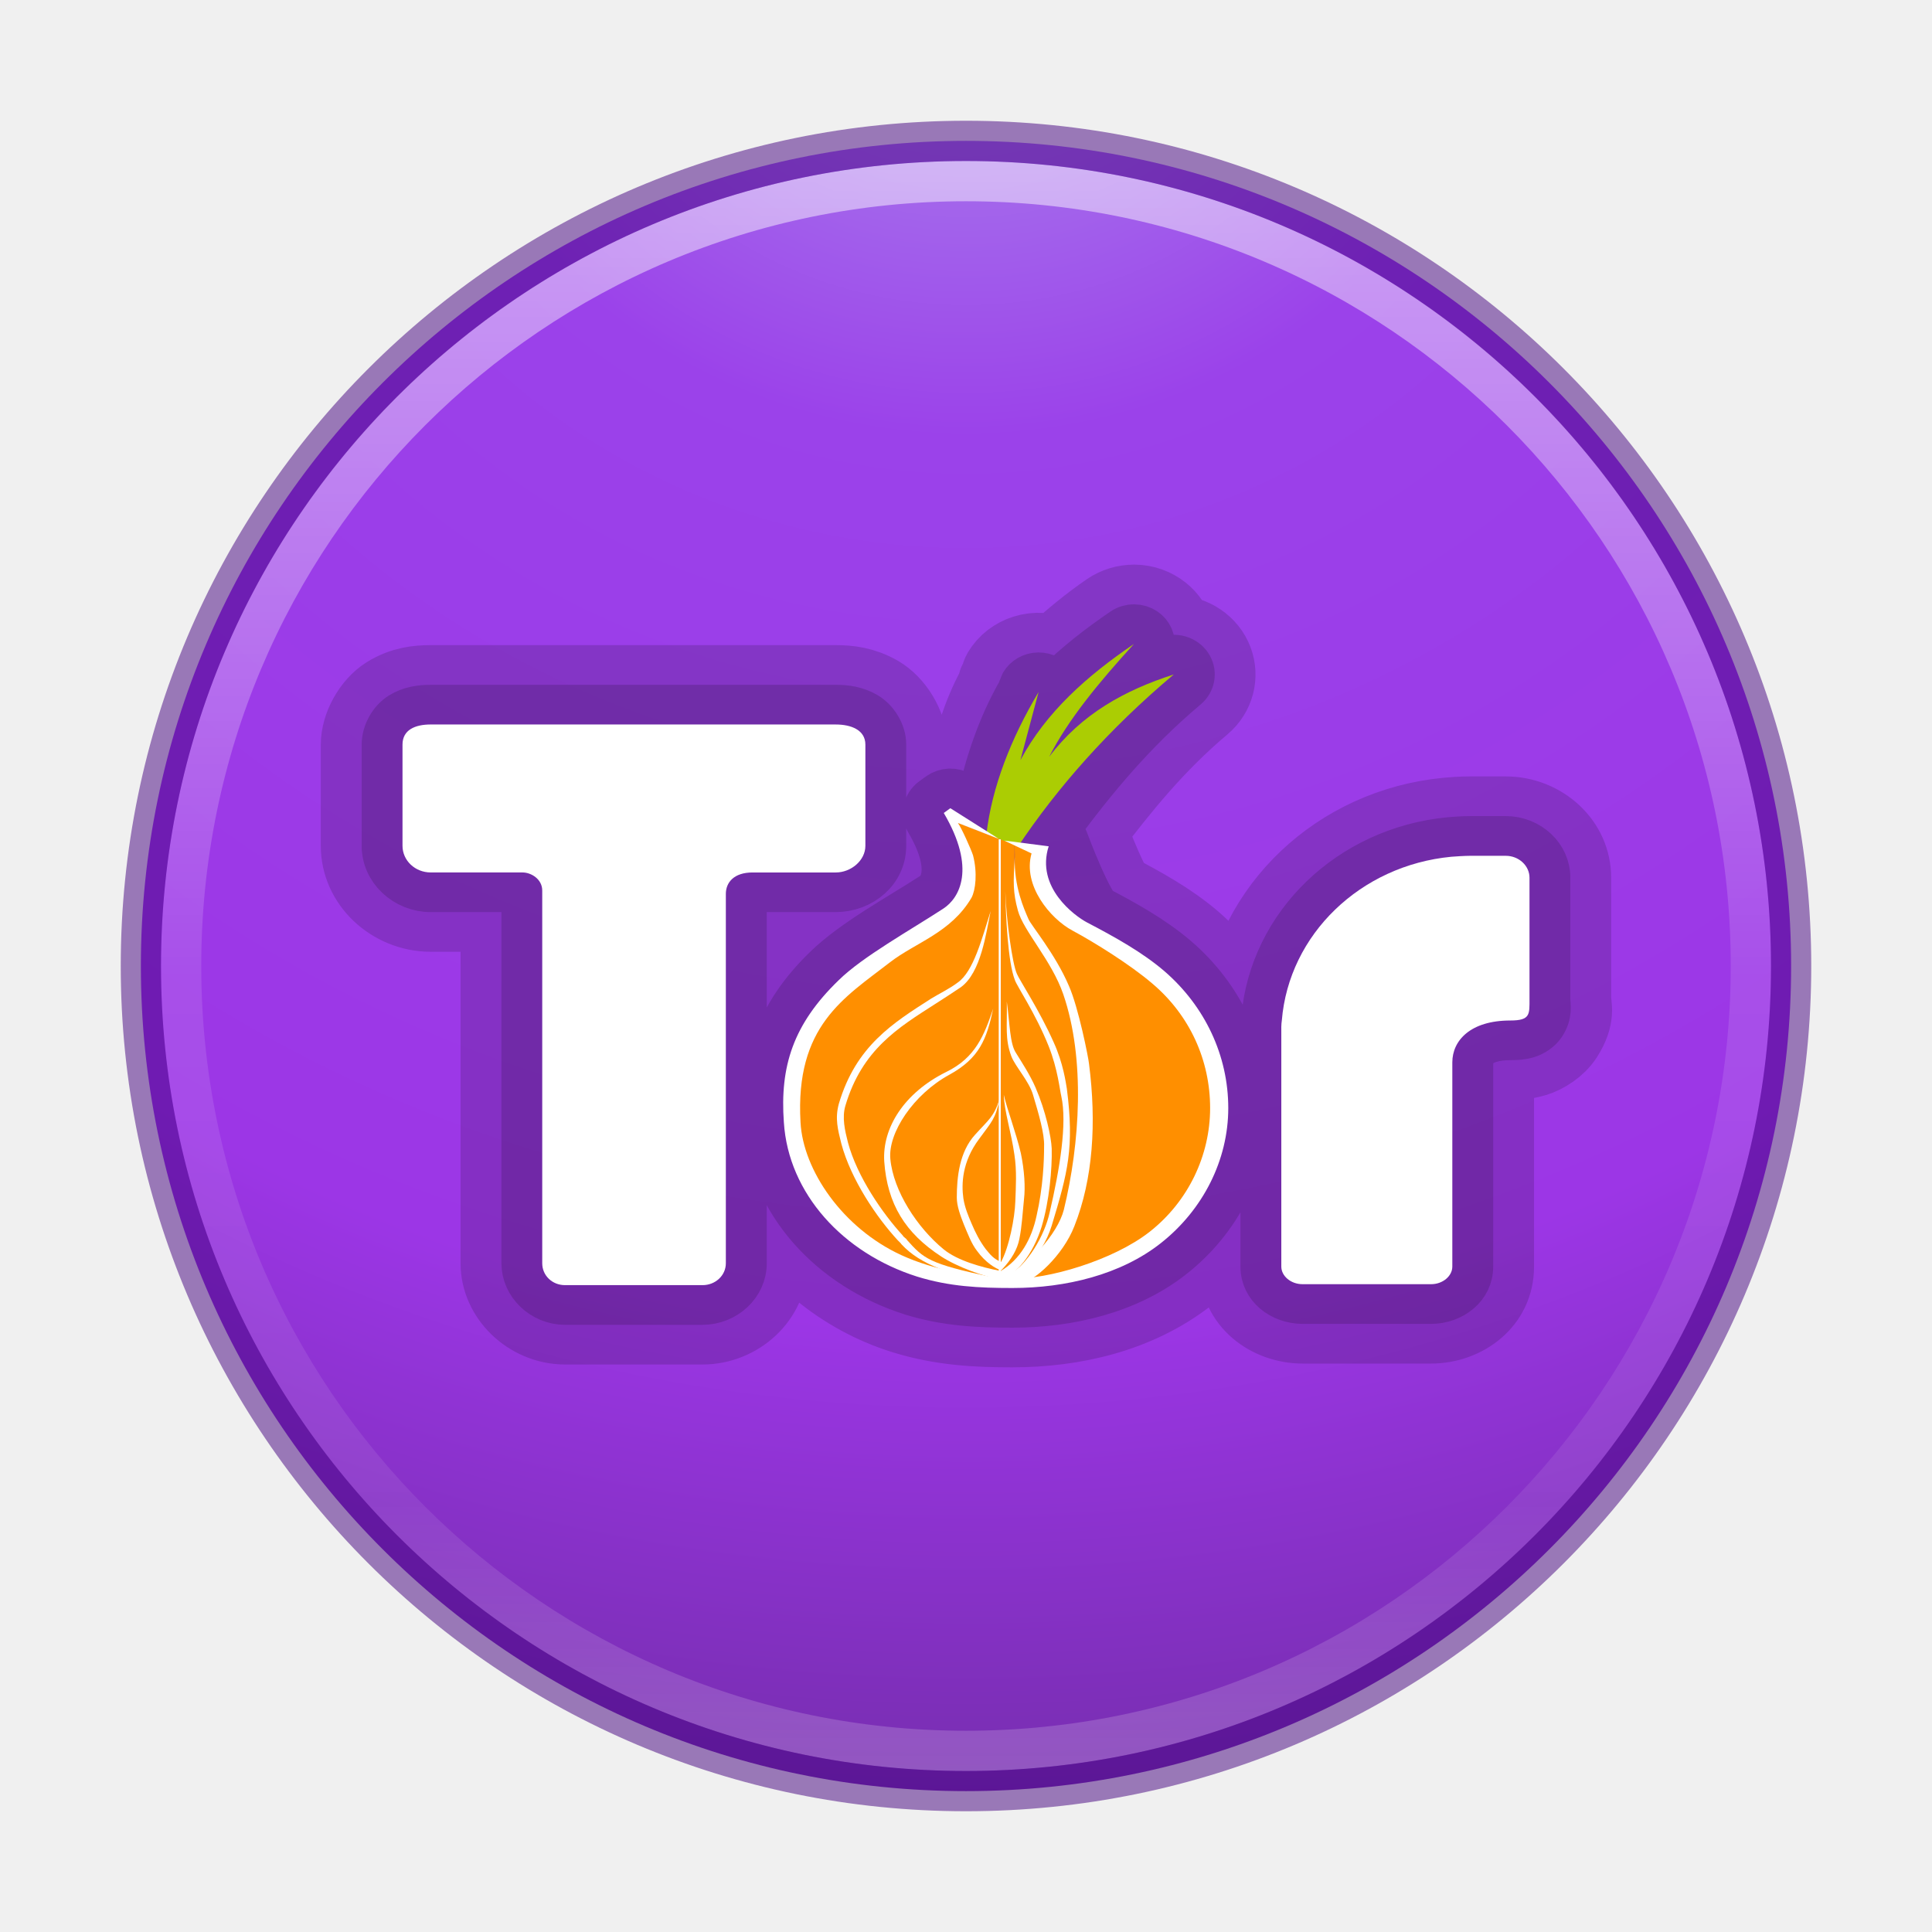
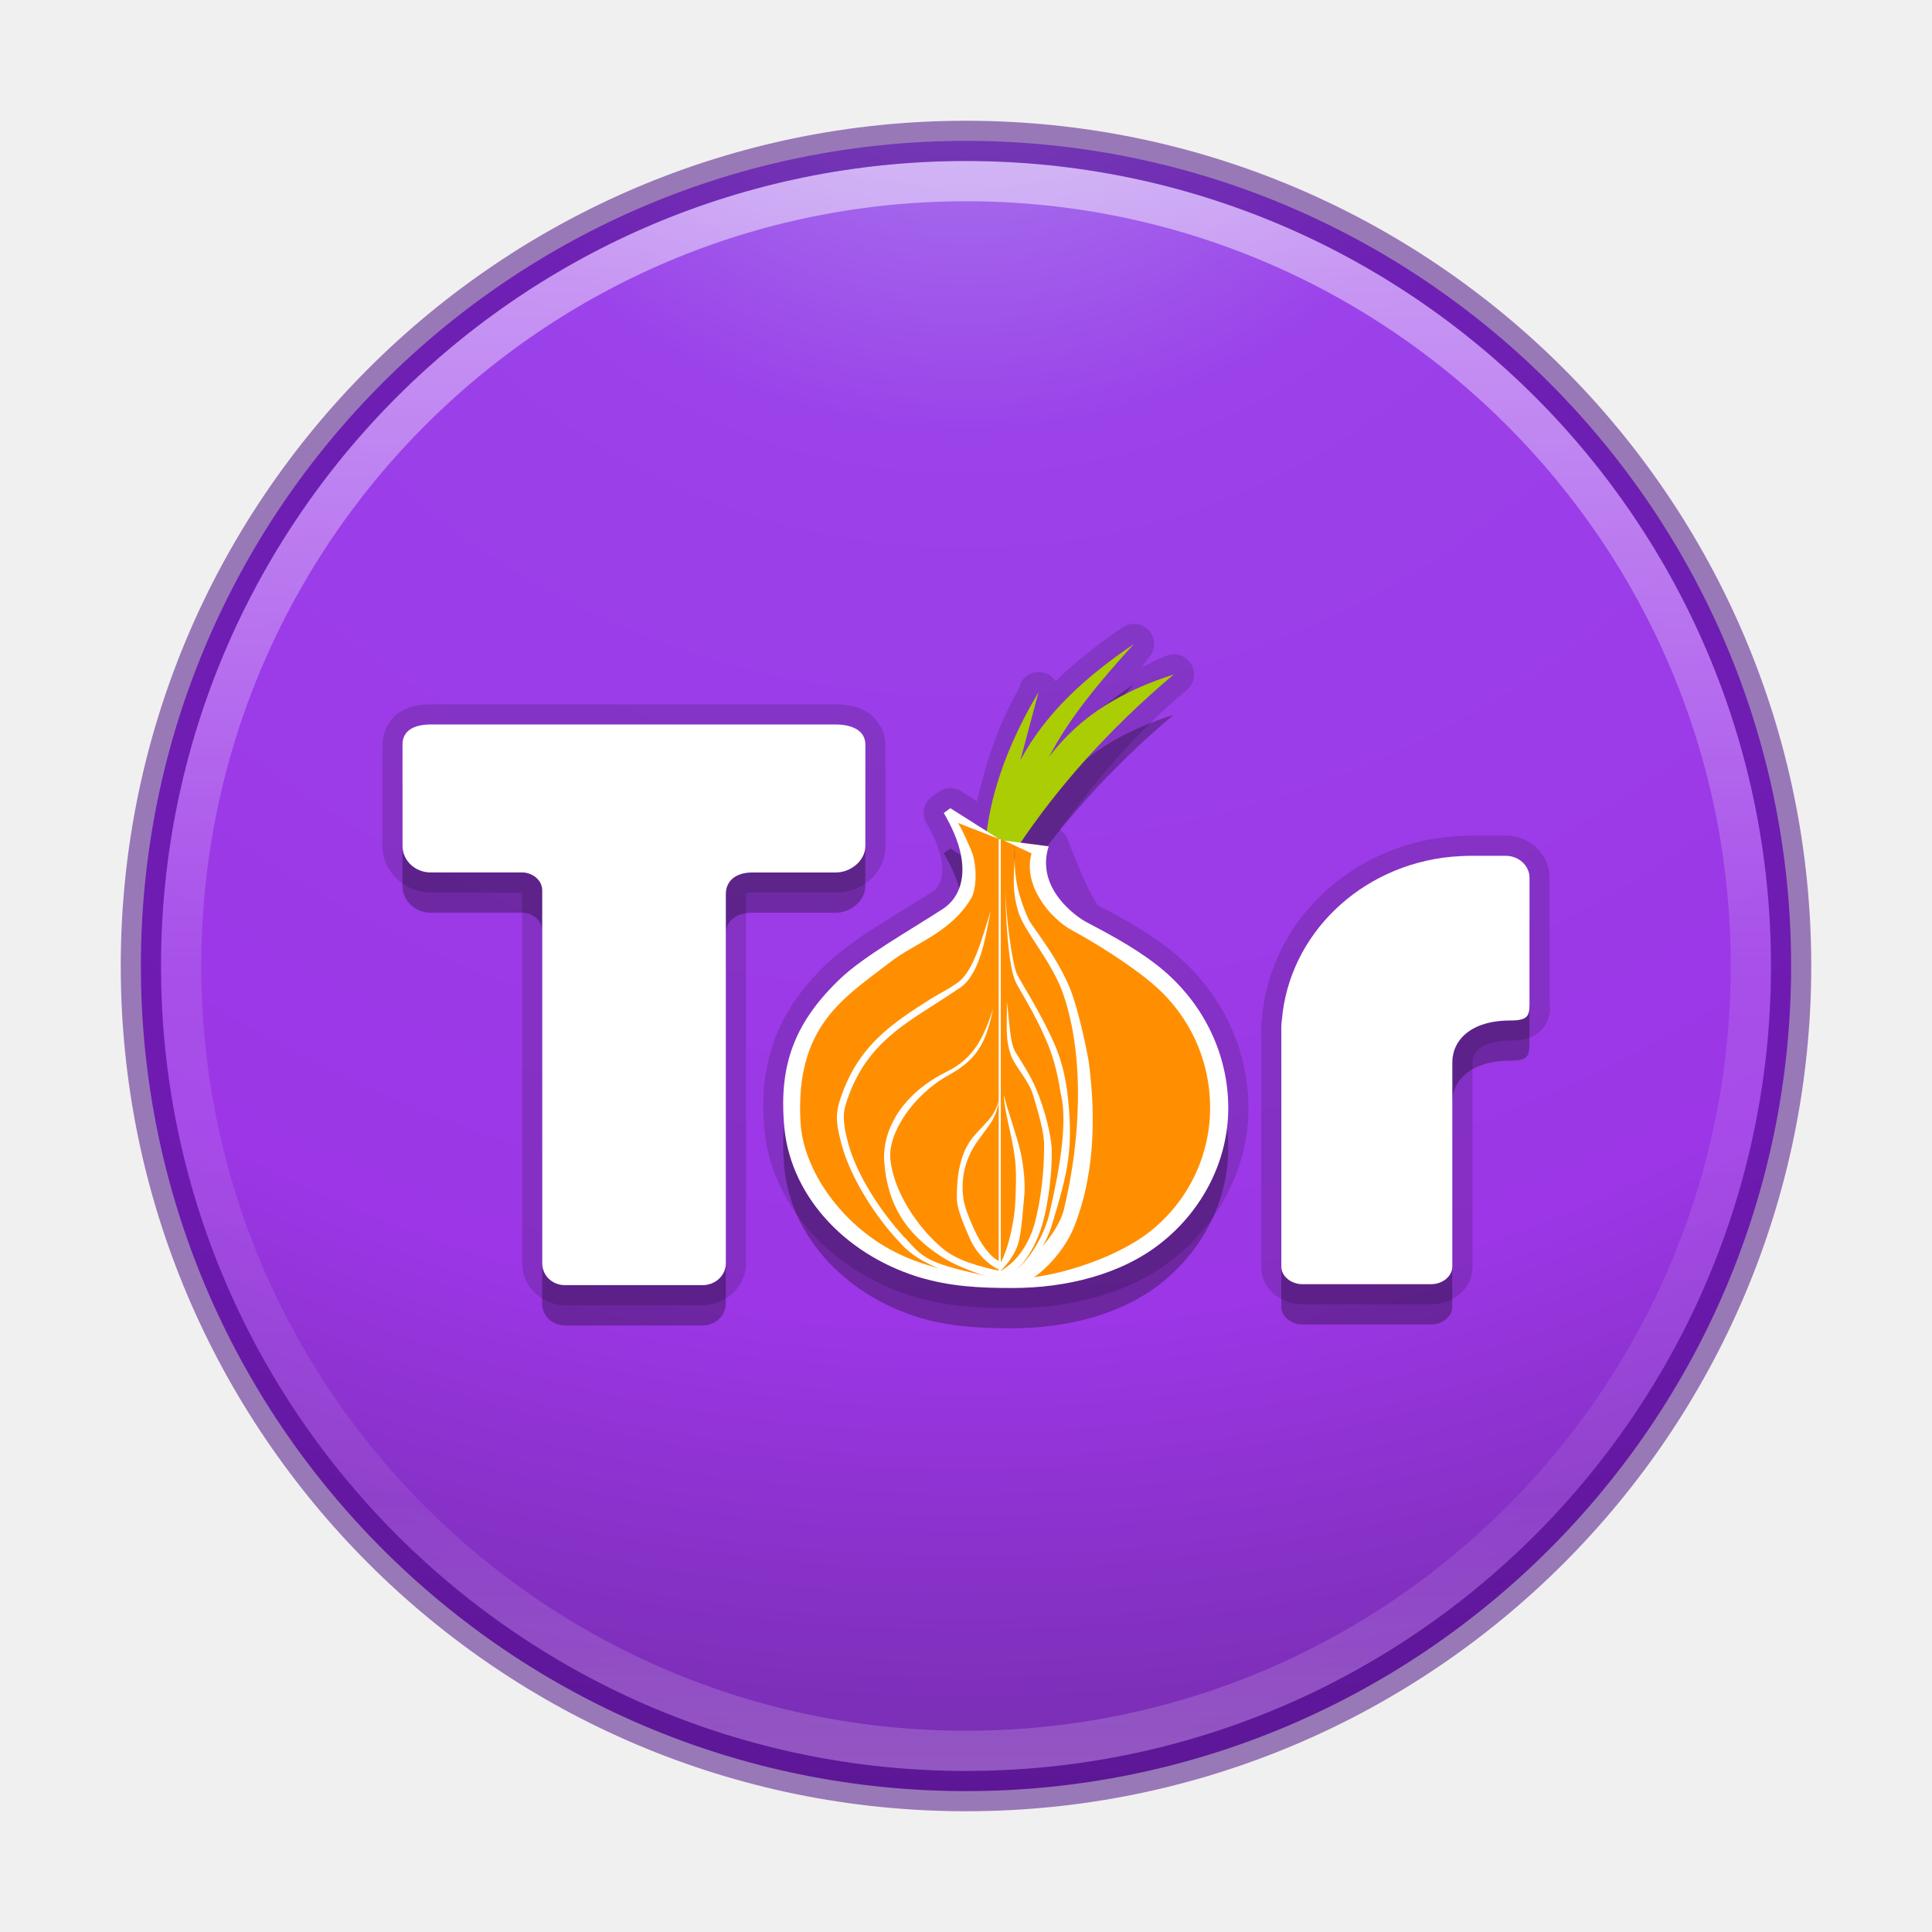
<svg xmlns="http://www.w3.org/2000/svg" id="svg4031" height="48" width="48" version="1.1">
  <defs id="defs4033">
    <linearGradient id="linearGradient3012" y2="44.341" gradientUnits="userSpaceOnUse" x2="71.204" gradientTransform="matrix(1.0541 0 0 1.0541 -51.611 -2.7279)" y1="6.238" x1="71.204">
      <stop id="stop4013" stop-color="#fff" offset="0" />
      <stop id="stop4015" stop-color="#fff" stop-opacity=".235" offset=".508" />
      <stop id="stop4017" stop-color="#fff" stop-opacity=".157" offset=".835" />
      <stop id="stop4019" stop-color="#fff" stop-opacity=".392" offset="1" />
    </linearGradient>
    <radialGradient id="radialGradient3015" gradientUnits="userSpaceOnUse" cy="8.45" cx="3.972" gradientTransform="matrix(0 2.4988 -2.6435 -6.8014e-8 46.337 -12.18)" r="20">
      <stop id="stop3750-8-9" stop-color="#ad90ec" offset="0" />
      <stop id="stop3752-3-2" stop-color="#9b42ea" offset=".262" />
      <stop id="stop3754-7-2" stop-color="#9c36e6" offset=".705" />
      <stop id="stop3756-9-3" stop-color="#6c2ba0" offset="1" />
    </radialGradient>
-     <radialGradient id="radialGradient3018" gradientUnits="userSpaceOnUse" cy="186.17" cx="99.157" gradientTransform="matrix(.27083 0 0 .087623 -2.8551 25.187)" r="62.769">
-       <stop id="stop3822-2-6-3" stop-color="#3d3d3d" offset="0" />
-       <stop id="stop3864-8-7-7" stop-color="#686868" stop-opacity=".498" offset=".5" />
-       <stop id="stop3824-1-2-5" stop-color="#686868" stop-opacity="0" offset="1" />
-     </radialGradient>
  </defs>
  <path id="path2555" style="color:#000000" d="m24 3.5c-11.311 0-20.5 9.189-20.5 20.5s9.189 20.5 20.5 20.5 20.5-9.189 20.5-20.5-9.189-20.5-20.5-20.5z" fill="url(#radialGradient3015)" />
-   <g id="g4283" stroke-linejoin="round" transform="matrix(.091764 0 0 .086588 9.9738 15.984)" stroke="#000" stroke-linecap="round" stroke-width="11.218" fill="none">
-     <g id="g4285" stroke-linejoin="round" transform="translate(-92 -64)" stroke="#000" stroke-linecap="round" stroke-width="11.218" fill="none">
-       <g id="g4287" stroke-linejoin="round" stroke="#000" stroke-linecap="round" stroke-width="11.218" fill="none">
-         <path id="path4289" opacity=".15" style="color-rendering:auto;text-decoration-color:#000000;color:#000000;isolation:auto;mix-blend-mode:normal;shape-rendering:auto;solid-color:#000000;block-progression:tb;text-decoration-line:none;text-decoration-style:solid;image-rendering:auto;white-space:normal;text-indent:0;text-transform:none" d="m290.38 58.408a5.449 5.775 0 0 0 -3.107 0.992c-6.483 4.671-12.648 9.759-18.155 15.496a5.449 5.775 0 0 0 -9.28 0.135c-0.27 0.48-0.247 1.007-0.511 1.489l-0.064-0.023-0.17 0.632c-5.663 10.454-8.921 21.308-11.238 32.188l-4.321-2.887a5.449 5.775 0 0 0 -6.109 0.203l-1.767 1.353a5.449 5.775 0 0 0 -1.511 7.602c4.014 7.224 4.573 12.004 4.193 14.842-0.38 2.838-1.631 4.163-2.597 4.827a5.449 5.775 0 0 0 -0.021 0.023c-8.566 5.93-21.518 13.322-29.074 21.181-0.008 0.008-0.013 0.014-0.021 0.023-0.006 0.007-0.015 0.016-0.021 0.022-13.25 13.565-17.624 28.258-16.474 45.294 0 0.008-0 0.015 0 0.022 1.403 23.221 18.113 42.083 39.844 49.376a5.449 5.775 0 0 0 0.021 0.022c9.505 3.12 18.247 3.519 27.414 3.519 15.382 0 31.41-3.953 43.526-14.075 12.728-10.607 20.39-26.573 20.39-43.331 0-16.729-7.04-32.547-19.241-43.692a5.449 5.775 0 0 0 -0.021 -0.023c-6.453-5.852-14.133-10.361-21.859-14.639 0.799 0.463 0.637 0.522 0.362 0.135-0.289-0.407-0.764-1.171-1.256-2.098-0.983-1.854-2.127-4.388-3.171-6.902-2.088-5.029-3.789-9.902-3.789-9.902a5.449 5.775 0 0 0 -2.107 -2.797c9.521-13.641 20.094-27.311 34.395-40.06a5.449 5.775 0 0 0 -5.172 -9.925c-2.473 0.841-4.665 2.373-7.066 3.406 0.795-0.942 1.145-1.808 1.958-2.752a5.449 5.775 0 0 0 -3.98 -9.677zm-190.43 23.098c-2.741 0-5.585 0.374-8.301 2.165-2.716 1.791-4.811 5.615-4.81 9.383v29.03c0 7.537 6.114 13.421 13.111 13.421h24.732v106.35c0 6.695 5.433 12.068 11.6 12.068h37.268c6.167 0 11.749-5.201 11.749-12.068v-105.97c0-0.281-0.036-0.049-0.064-0.023s0.301-0.361 1.852-0.361h22.519c6.952 0 13.452-5.423 13.452-13.421v-29.03c0-3.999-2.425-7.787-5.172-9.474s-5.587-2.075-8.28-2.075h-109.66zm0 11.549h109.66c1.276 0 2.195 0.31 2.554 0.474v28.557c0 0.469-1.314 1.872-2.554 1.872h-22.519c-3.504 0-6.791 1.053-9.174 3.338s-3.512 5.597-3.512 8.594v105.97c0 0.235-0.191 0.519-0.851 0.519h-37.268c-0.663 0-0.702-0.111-0.702-0.519v-106.94c0-3.506-1.767-6.563-3.831-8.323-2.064-1.761-4.368-2.639-6.939-2.639h-24.86c-1.471 0-2.213-0.942-2.213-1.872v-28.647c0.249-0.1 0.907-0.383 2.213-0.383zm163.97 7.935a5.449 5.775 0 0 0 4.832 1.15c-3.611 4.691-8.773 9.085-11.877 13.827 0.673-4.27 3.201-8.695 4.597-13.06a5.449 5.775 0 0 0 2.448 -1.917zm117.38 18.181c-1.862 0-4.39 0.198-5.555 0.316-26.967 2.724-48.54 24.511-50.763 52.06-0.262 1.809-0.258 3.301-0.213 4.692v66.587c0 6.623 5.522 10.827 11.195 10.827h34.821c5.673 0 11.195-4.204 11.195-10.827v-58.602c0-1.544 0.419-2.701 1.788-3.88s3.989-2.368 8.471-2.368c1.642 0 3.088-0.079 4.683-0.586 1.594-0.507 3.477-1.756 4.534-3.496 2.114-3.48 1.405-5.841 1.405-7.962v-34.692c0-6.826-5.525-12.068-11.855-12.068h-9.706zm-126.9 2.797a5.449 5.775 0 0 0 4.555 4.804c1.71 0.277 3.016 0.462 4.406 0.677 0.672 1.859 1.247 3.546 2.809 7.308 1.126 2.711 2.355 5.494 3.64 7.917 0.642 1.212 1.277 2.334 2.022 3.384 0.745 1.05 1.418 2.095 3.235 3.113a5.449 5.775 0 0 0 0.021 0.023c7.556 4.183 14.62 8.429 19.901 13.218 9.911 9.065 15.431 21.611 15.431 34.917 0 13.013-6.003 25.75-16.219 34.263-9.462 7.905-23.228 11.594-36.8 11.594-8.861 0-16.204-0.405-24.179-3.023-18.124-6.095-31.182-21.357-32.245-39.09a5.449 5.775 0 0 0 0 -0.068c-1.017-14.871 1.687-24.444 13.239-36.248a5.449 5.775 0 0 0 0.043 -0.045c5.28-5.506 18.219-13.411 27.393-19.76l0.021-0.023c3.397-2.345 6.63-6.75 7.449-12.88 0.364-2.717-1.822-6.654-2.469-9.88l0.936 0.632a5.449 5.775 0 0 0 6.811 -0.835zm126.9 8.752h9.706c0.772 0 0.958 0.517 0.958 0.519v34.692c0 0.762 0.156 0.127 0.106 0.541-6.214 0.036-11.429 1.668-15.176 4.895-3.788 3.262-5.811 8.119-5.811 12.857v58.602c0-1.159 0.311-0.722-0.298-0.722h-34.821c-0.609 0-0.298-0.437-0.298 0.722v-66.79a5.449 5.775 0 0 0 0 -0.203c-0.028-0.858 0.092-2.809 0.064-2.639a5.449 5.775 0 0 0 0.064 -0.519c1.686-21.801 18.84-39.449 40.972-41.684 0.483-0.049 3.767-0.271 4.534-0.271z" fill="#000" />
-       </g>
-     </g>
-   </g>
-   <g id="g4317" stroke-linejoin="round" transform="matrix(.091764 0 0 .086588 9.9738 15.984)" stroke="#000" stroke-linecap="round" stroke-width="22.437" fill="none">
-     <g id="g4319" stroke-linejoin="round" transform="translate(-92 -64)" stroke="#000" stroke-linecap="round" stroke-width="22.437" fill="none">
-       <g id="g4321" stroke-linejoin="round" stroke="#000" stroke-linecap="round" stroke-width="22.437" fill="none">
-         <path id="path4323" opacity=".15" style="color-rendering:auto;text-decoration-color:#000000;color:#000000;isolation:auto;mix-blend-mode:normal;shape-rendering:auto;solid-color:#000000;block-progression:tb;text-decoration-line:none;text-decoration-style:solid;image-rendering:auto;white-space:normal;text-indent:0;text-transform:none" d="m290.44 52.634a10.899 11.55 0 0 0 -6.236 2.007c-5.318 3.831-10.275 8.286-15.112 12.88a10.899 11.55 0 0 0 -13.941 4.556c-0.536 0.956-0.528 2.037-1.043 3l-0.128-0.068-0.383 1.556c-4.076 7.811-6.075 16.059-8.45 24.248a10.899 11.55 0 0 0 -10.919 1.128l-1.767 1.353a10.899 11.55 0 0 0 -3.959 5.752v-15.993c0-5.881-3.891-11.999-7.896-14.459-4.005-2.46-7.667-2.865-11.004-2.865h-109.66c-3.364 0-7.129 0.377-11.174 3.045-4.045 2.668-7.387 8.857-7.386 14.278v29.03c0 10.841 8.8 19.196 18.56 19.196h19.283v100.58c0 9.838 8.129 17.842 17.049 17.842h37.268c8.92 0 17.198-7.66 17.198-17.842v-18.158c7.472 15.469 21.098 27.473 37.566 33a10.899 11.55 0 0 0 0.085 0.023c10.27 3.371 19.691 3.789 29.01 3.789 16.28 0 33.448-4.094 46.889-15.316 6.37-5.309 11.222-12.112 15.027-19.421v17.053c0 10.514 8.438 16.602 16.644 16.602h34.821c8.206 0 16.644-6.087 16.644-16.602v-58.06c0.247-0.193 1.391-1.015 4.81-1.015 1.919 0 3.789-0.056 6.236-0.835 2.447-0.779 5.747-2.932 7.556-5.91 3.618-5.955 2.277-9.085 2.277-11.075v-34.692c0-10.239-8.195-17.842-17.304-17.842h-9.706c-2.41 0-4.581 0.186-6.087 0.338-28.803 2.91-51.927 25.999-55.19 55.557-3.572-7.446-8.231-14.406-14.388-20.03a10.899 11.55 0 0 0 -0.021 -0.023c-6.46-5.859-13.812-10.068-21.007-14.098-0.158-0.255-0.281-0.434-0.553-0.947-0.832-1.57-1.934-4.012-2.937-6.429-2.007-4.833-3.661-9.564-3.661-9.564a10.899 11.55 0 0 0 -0.192 -0.496c8.855-12.2 18.014-24.46 30.883-35.933a10.899 11.55 0 0 0 -7.26 -20.379 10.899 11.55 0 0 0 -10.45 -8.774zm-187.26 46.196h103.53v19.353h-19.624c-4.48 0-9.247 1.385-12.834 4.827-3.587 3.442-5.3 8.524-5.3 12.88v100.71h-27.925v-101.68c0-5.373-2.765-10.178-5.853-12.812s-6.384-3.925-10.365-3.925h-21.625v-19.353zm125.32 17.391a10.899 11.55 0 0 0 0.958 2.301c3.589 6.46 3.649 9.912 3.491 11.098-0.159 1.186-0.445 0.964-0.192 0.789a10.899 11.55 0 0 0 -0.021 0.022c-8.27 5.725-21.22 12.869-29.904 21.902-5.76 5.897-9.121 12.524-12.089 19.218v-30.271h18.858c9.807 0 18.9-7.433 18.9-19.196v-5.865zm25.541 14.662a10.899 11.55 0 0 0 4.108 1.601c0.51 0.083 0.872 0.127 1.341 0.203 0.691 1.828 0.736 2.122 1.681 4.399 1.166 2.809 2.46 5.729 3.895 8.436 0.718 1.354 1.453 2.645 2.426 4.015 0.973 1.371 1.837 2.962 5.044 4.759a10.899 11.55 0 0 0 0.043 0.022c7.464 4.132 14.169 8.222 18.858 12.474 8.773 8.026 13.537 18.942 13.537 30.542 0 11.141-5.174 22.264-14.133 29.729a10.899 11.55 0 0 0 -0.021 0c-8.135 6.796-20.748 10.353-33.416 10.353-8.675 0-15.319-0.387-22.497-2.729-0.01-0.003-0.011-0.019-0.021-0.023-16.324-5.491-27.558-18.958-28.457-33.948a10.899 11.55 0 0 0 0 -0.113c-0.941-13.764 0.883-20.761 11.557-31.669a10.899 11.55 0 0 0 0.085 -0.09c4.148-4.325 17.092-12.483 26.563-19.038l0.021-0.023c4.616-3.183 8.835-9.136 9.876-16.917 0.08-0.594-0.533-1.38-0.49-1.985zm127.26 5.617h5.215v26.053c-4.679 0.849-9.573 1.361-13.047 4.353-4.998 4.304-7.833 10.988-7.833 17.323v52.106h-24.519v-60.294a10.899 11.55 0 0 0 0 -0.383c-0.018-0.542 0.187-2.698-0.021-1.444a10.899 11.55 0 0 0 0.128 -1.06c1.46-18.881 16.393-34.418 36.077-36.406 0.141-0.014 3.782-0.248 4.001-0.248zm-61.66 33.699c-0.058 0.347-0.001 0.394-0.043 0.699-0.011 0.128-0.075 0.233-0.085 0.361l0.128-1.06z" fill="#000" />
-       </g>
-     </g>
+   <g id="g4287" style="fill:none;stroke:#000000;stroke-width:11.218;stroke-linecap:round;stroke-linejoin:round;stroke-opacity:0" transform="matrix(0.091764,0,0,0.086588,1.531512,10.44237)">
+     <path id="path4289" style="color:#000000;text-indent:0;text-decoration:none;text-decoration-line:none;text-decoration-style:solid;text-decoration-color:#000000;text-transform:none;block-progression:tb;white-space:normal;opacity:0.15;isolation:auto;mix-blend-mode:normal;solid-color:#000000;fill:#000000;stroke:#000000;stroke-opacity:0;color-rendering:auto;image-rendering:auto;shape-rendering:auto" d="m 290.38,58.408 a 5.449,5.775 0 0 0 -3.107,0.992 c -6.483,4.671 -12.648,9.759 -18.155,15.496 a 5.449,5.775 0 0 0 -9.28,0.135 c -0.27,0.48 -0.247,1.007 -0.511,1.489 l -0.064,-0.023 -0.17,0.632 c -5.663,10.454 -8.921,21.308 -11.238,32.188 l -4.321,-2.887 a 5.449,5.775 0 0 0 -6.109,0.203 l -1.767,1.353 a 5.449,5.775 0 0 0 -1.511,7.602 c 4.014,7.224 4.573,12.004 4.193,14.842 -0.38,2.838 -1.631,4.163 -2.597,4.827 a 5.449,5.775 0 0 0 -0.021,0.023 c -8.566,5.93 -21.518,13.322 -29.074,21.181 -0.008,0.008 -0.013,0.014 -0.021,0.023 -0.006,0.007 -0.015,0.016 -0.021,0.022 -13.25,13.565 -17.624,28.258 -16.474,45.294 4.5e-4,0.008 -4.6e-4,0.015 0,0.022 1.403,23.221 18.113,42.083 39.844,49.376 a 5.449,5.775 0 0 0 0.021,0.022 c 9.505,3.12 18.247,3.519 27.414,3.519 15.382,0 31.41,-3.953 43.526,-14.075 12.728,-10.607 20.39,-26.573 20.39,-43.331 0,-16.729 -7.04,-32.547 -19.241,-43.692 a 5.449,5.775 0 0 0 -0.021,-0.023 c -6.453,-5.852 -14.133,-10.361 -21.859,-14.639 0.799,0.463 0.637,0.522 0.362,0.135 -0.289,-0.407 -0.764,-1.171 -1.256,-2.098 -0.983,-1.854 -2.127,-4.388 -3.171,-6.902 -2.088,-5.029 -3.789,-9.902 -3.789,-9.902 a 5.449,5.775 0 0 0 -2.107,-2.797 c 9.521,-13.641 20.094,-27.311 34.395,-40.06 a 5.449,5.775 0 0 0 -5.172,-9.925 c -2.473,0.841 -4.665,2.373 -7.066,3.406 0.795,-0.942 1.145,-1.808 1.958,-2.752 a 5.449,5.775 0 0 0 -3.98,-9.677 z M 99.95,81.506 c -2.741,0 -5.585,0.374 -8.301,2.165 -2.716,1.791 -4.811,5.615 -4.81,9.383 l 0,29.03 c 0,7.537 6.114,13.421 13.111,13.421 l 24.732,0 0,106.35 c 0,6.695 5.433,12.068 11.6,12.068 l 37.268,0 c 6.167,0 11.749,-5.201 11.749,-12.068 l 0,-105.97 c 0,-0.281 -0.036,-0.049 -0.064,-0.023 -0.027,0.026 0.301,-0.361 1.852,-0.361 l 22.519,0 c 6.952,0 13.452,-5.423 13.452,-13.421 l 0,-29.03 c 0,-3.999 -2.425,-7.787 -5.172,-9.474 -2.747,-1.687 -5.587,-2.075 -8.28,-2.075 l -109.66,0 z m 0,11.549 109.66,0 c 1.276,0 2.195,0.31 2.554,0.474 l 0,28.557 c 0,0.469 -1.314,1.872 -2.554,1.872 l -22.519,0 c -3.504,0 -6.791,1.053 -9.174,3.338 -2.382,2.286 -3.512,5.597 -3.512,8.594 l 0,105.97 c 0,0.235 -0.191,0.519 -0.851,0.519 l -37.268,0 c -0.663,0 -0.702,-0.111 -0.702,-0.519 l 0,-106.94 c 0,-3.506 -1.767,-6.563 -3.831,-8.323 -2.064,-1.761 -4.368,-2.639 -6.939,-2.639 l -24.86,0 c -1.471,0 -2.213,-0.942 -2.213,-1.872 l 0,-28.647 c 0.249,-0.1 0.907,-0.383 2.213,-0.383 z m 163.97,7.935 a 5.449,5.775 0 0 0 4.832,1.15 c -3.611,4.691 -8.773,9.085 -11.877,13.827 0.673,-4.27 3.201,-8.695 4.597,-13.06 a 5.449,5.775 0 0 0 2.448,-1.917 z m 117.38,18.181 c -1.862,3e-5 -4.39,0.198 -5.555,0.316 -26.967,2.724 -48.54,24.511 -50.763,52.06 -0.262,1.809 -0.258,3.301 -0.213,4.692 l 0,66.587 c 0,6.623 5.522,10.827 11.195,10.827 l 34.821,0 c 5.673,0 11.195,-4.204 11.195,-10.827 l 0,-58.602 c 0,-1.544 0.419,-2.701 1.788,-3.88 1.369,-1.179 3.989,-2.368 8.471,-2.368 1.642,0 3.088,-0.079 4.683,-0.586 1.594,-0.507 3.477,-1.756 4.534,-3.496 2.114,-3.48 1.405,-5.841 1.405,-7.962 l 0,-34.692 c 0,-6.826 -5.525,-12.068 -11.855,-12.068 l -9.706,0 z m -126.9,2.797 a 5.449,5.775 0 0 0 4.555,4.804 c 1.71,0.277 3.016,0.462 4.406,0.677 0.672,1.859 1.247,3.546 2.809,7.308 1.126,2.711 2.355,5.494 3.64,7.917 0.642,1.212 1.277,2.334 2.022,3.384 0.745,1.05 1.418,2.095 3.235,3.113 a 5.449,5.775 0 0 0 0.021,0.023 c 7.556,4.183 14.62,8.429 19.901,13.218 9.911,9.065 15.431,21.611 15.431,34.917 0,13.013 -6.003,25.75 -16.219,34.263 -9.462,7.905 -23.228,11.594 -36.8,11.594 -8.861,0 -16.204,-0.405 -24.179,-3.023 -18.124,-6.095 -31.182,-21.357 -32.245,-39.09 a 5.449,5.775 0 0 0 0,-0.068 c -1.017,-14.871 1.687,-24.444 13.239,-36.248 a 5.449,5.775 0 0 0 0.043,-0.045 c 5.28,-5.506 18.219,-13.411 27.393,-19.76 l 0.021,-0.023 c 3.397,-2.345 6.63,-6.75 7.449,-12.88 0.364,-2.717 -1.822,-6.654 -2.469,-9.88 l 0.936,0.632 a 5.449,5.775 0 0 0 6.811,-0.835 z m 126.9,8.752 9.706,0 c 0.772,0 0.958,0.517 0.958,0.519 l 0,34.692 c 0,0.762 0.156,0.127 0.106,0.541 -6.214,0.036 -11.429,1.668 -15.176,4.895 -3.788,3.262 -5.811,8.119 -5.811,12.857 l 0,58.602 c 0,-1.159 0.311,-0.722 -0.298,-0.722 l -34.821,0 c -0.609,0 -0.298,-0.437 -0.298,0.722 l 0,-66.79 a 5.449,5.775 0 0 0 0,-0.203 c -0.028,-0.858 0.092,-2.809 0.064,-2.639 a 5.449,5.775 0 0 0 0.064,-0.519 c 1.686,-21.801 18.84,-39.449 40.972,-41.684 0.483,-0.049 3.767,-0.271 4.534,-0.271 z" />
  </g>
  <path id="path8655" opacity=".5" stroke-linejoin="round" style="color:#000000" d="m43.5 23.999c0 10.77-8.731 19.501-19.5 19.501-10.77 0-19.5-8.731-19.5-19.501 0-10.769 8.731-19.499 19.5-19.499s19.5 8.73 19.5 19.499v0z" stroke="url(#linearGradient3012)" stroke-linecap="round" fill="none" />
+   <path style="opacity:0.3;fill:#000000;fill-opacity:1" d="m 28.172,17 c -1.166,0.792 -2.181,1.69 -2.82,2.885 l 0.451,-1.689 c -0.676,1.137 -1.138,2.31 -1.285,3.459 l -0.908,-0.574 -0.162,0.119 c 0.815,1.384 0.389,2.115 -0.012,2.375 -0.815,0.532 -2.007,1.196 -2.596,1.775 -1.141,1.1 -1.466,2.152 -1.365,3.535 0.113,1.774 1.479,3.253 3.309,3.832 C 23.585,32.965 24.325,33 25.152,33 c 1.328,0 2.694,-0.331 3.684,-1.111 1.053,-0.828 1.68,-2.07 1.68,-3.359 0,-1.301 -0.577,-2.529 -1.592,-3.404 -0.539,-0.461 -1.216,-0.84 -1.918,-1.207 -0.313,-0.166 -1.279,-0.876 -0.953,-1.893 L 25.359,21.938 c 0.968,-1.431 2.223,-2.852 3.801,-4.18 -1.216,0.39 -2.292,0.981 -3.094,2.045 C 26.543,18.869 27.32,17.934 28.172,17 Z m -17.471,2 c -0.389,0 -0.701,0.133 -0.701,0.5 l 0,2.514 c 0,0.367 0.313,0.662 0.701,0.662 l 2.281,0 c 0.213,0 0.488,0.165 0.488,0.449 l 0,9.26 c 0,0.307 0.251,0.545 0.564,0.545 l 3.422,0 c 0.313,0 0.576,-0.237 0.576,-0.545 l 0,-9.176 c 0,-0.284 0.2,-0.533 0.664,-0.533 l 2.068,0 c 0.376,0 0.734,-0.295 0.734,-0.662 l 0,-2.514 c 0,-0.367 -0.359,-0.5 -0.734,-0.5 l -10.064,0 z m 25.818,3.262 c -0.121,0 -0.387,0.018 -0.463,0.025 -2.256,0.215 -4.035,1.926 -4.211,4.066 -0.014,0.079 -0.015,0.23 -0.012,0.332 l 0,5.783 c 0,0.237 0.237,0.438 0.525,0.438 l 3.195,0 c 0.288,0 0.527,-0.201 0.527,-0.438 l 0,-5.074 c 0,-0.544 0.451,-1.041 1.441,-1.041 0.501,0 0.477,-0.153 0.477,-0.543 l 0,-3.004 c 0,-0.296 -0.264,-0.545 -0.59,-0.545 l -0.891,0 z" id="path4184" />
  <g id="g4277" fill="#fff" transform="matrix(.091764 0 0 .086588 9.9729 15.984)">
    <g id="g4279" transform="translate(-92 -64)">
      <g id="g4281">
        <path id="path4283" d="m264.51 77.978-4.917 19.529c6.965-13.793 18.027-24.172 30.729-33.323-9.287 10.789-17.754 21.579-22.944 32.368 8.741-12.292 20.486-19.12 33.733-23.627-17.618 15.706-31.602 32.559-42.255 49.494l-8.467-3.687c1.501-13.521 6.609-27.369 14.121-40.754z" fill="#abcd03" />
        <path id="path4285" d="m241.9 115.14 16.116 6.686c0 4.098-0.333 16.597 2.229 20.284 26.803 34.519 22.293 103.71-5.429 105.49-42.217 0-58.317-28.679-58.317-55.038 0-24.037 28.816-40.016 46.025-54.219 4.37-3.824 3.611-12.275-0.624-23.201z" fill="#ff8f00" />
        <path id="path4287" d="m258.02 121.59 5.808 2.963c-0.546 3.823 0.273 12.292 4.096 14.476 16.936 10.516 32.914 21.988 39.197 33.46 22.398 40.426-15.706 77.846-48.62 74.295 17.891-13.248 23.081-40.425 16.389-70.062-2.731-11.609-6.966-22.125-14.478-34.007-3.254-5.832-2.118-13.066-2.392-21.125z" fill="#ff8f00" />
      </g>
      <g id="g4289">
        <path id="path4291" d="m255.23 120.59 12.018 1.639c-3.551 11.745 6.966 19.939 10.38 21.852 7.648 4.234 15.023 8.604 20.896 13.93 11.063 10.106 17.345 24.31 17.345 39.333 0 14.886-6.829 29.226-18.301 38.786-10.789 9.014-25.675 12.838-40.152 12.838-9.014 0-17.072-0.409-25.812-3.278-19.939-6.692-34.826-23.763-36.055-44.25-1.093-15.979 2.458-28.134 14.887-40.835 6.418-6.692 19.393-14.34 28.271-20.486 4.371-3.005 9.014-11.473 0.136-27.451l1.776-1.366 13.157 8.812-11.108-4.578c0.956 1.366 3.551 7.512 4.098 9.287 1.229 5.053 0.683 9.971-0.41 12.155-5.599 10.107-15.159 12.838-22.124 18.574-12.292 10.106-25.676 18.164-24.174 45.888 0.683 13.657 11.336 30.319 27.314 38.104 9.014 4.371 19.394 6.146 29.91 6.692 9.423 0.41 27.451-5.19 37.284-13.384 10.516-8.74 16.389-21.988 16.389-35.508 0-13.658-5.463-26.632-15.706-35.783-5.873-5.326-15.569-11.745-21.578-15.16-6.009-3.414-13.521-12.974-11.063-22.124z" />
        <path id="path4293" d="m251.54 140.8c-1.229 6.283-2.595 17.618-8.058 21.852-2.322 1.638-4.644 3.278-7.102 4.916-9.833 6.693-19.667 12.974-24.173 29.09-0.956 3.415-0.136 7.102 0.684 10.516 2.458 9.833 9.423 20.486 14.886 26.769 0 0.273 1.093 0.956 1.093 1.229 4.507 5.327 5.873 6.829 22.944 10.652l-0.41 1.913c-10.243-2.731-18.71-5.189-24.037-11.336 0-0.136-0.956-1.093-0.956-1.093-5.736-6.556-12.702-17.481-15.296-27.724-0.956-4.098-1.775-7.238-0.683-11.473 4.643-16.661 14.75-23.217 24.993-30.182 2.322-1.502 5.053-2.869 7.238-4.644 4.233-3.14 6.554-12.701 8.877-20.485z" />
        <path id="path4295" d="m255.91 166.75c0.137 7.102-0.556 10.665 1.219 15.719 1.092 3.004 4.782 7.101 5.875 11.062 1.502 5.327 3.138 11.199 3 14.75 0 4.098-0.256 11.742-2.031 19.937-1.354 6.771-4.473 12.582-9.719 15.875-5.373-1.106-11.682-2.995-15.406-6.188-7.238-6.282-13.649-16.786-14.469-25.938-0.682-7.511 6.273-18.588 15.969-24.188 8.194-4.78 10.1-10.228 11.875-18.969-2.458 7.648-4.766 14.059-12.688 18.156-11.472 6.009-17.358 16.096-16.812 25.656 0.819 12.291 5.742 20.62 15.438 27.312 4.097 2.868 11.751 5.899 16.531 6.719v-0.625c3.625-0.679 8.318-6.633 10.656-14.688 2.049-7.238 2.857-16.502 2.719-22.375-0.137-3.414-1.643-10.808-4.375-17.5-1.502-3.687-3.809-7.374-5.312-9.969-1.637-2.597-1.649-8.195-2.469-14.75z" />
        <path id="path4297" d="m255.09 193.53c0.136 4.78 2.056 10.905 2.875 17.188 0.684 4.644 0.387 9.308 0.25 13.406-0.135 4.743-1.715 13.242-3.875 17.375-2.037-0.934-2.833-1.999-4.156-3.719-1.638-2.322-2.751-4.644-3.844-7.375-0.819-2.049-1.776-4.394-2.188-7.125-0.546-4.097-0.393-10.506 4.25-17.062 3.551-5.19 4.365-5.585 5.594-11.594-1.64 5.326-2.862 5.869-6.688 10.375-4.233 4.917-4.938 12.159-4.938 18.031 0 2.459 0.981 5.187 1.938 7.781 1.092 2.732 2.029 5.452 3.531 7.5 2.258 3.321 5.148 5.209 6.562 5.562 0.009 0.002 0.022-0.002 0.031 0 0.03 0.007 0.065 0.025 0.094 0.031v-0.156c2.65-2.954 4.244-5.889 4.781-8.844 0.683-3.551 0.84-7.11 1.25-11.344 0.409-3.551 0.112-8.334-0.844-13.25-1.365-6.146-3.669-12.412-4.625-16.781z" />
        <path id="path4299" d="m255.5 135.07c0.137 7.101 0.683 20.35 2.595 25.539 0.546 1.775 5.599 9.56 9.149 18.983 2.459 6.556 3.005 12.565 3.415 14.34 1.639 7.785-0.41 20.896-3.142 33.324-1.365 6.692-6.009 15.023-11.335 18.301l-1.092 1.912c3.005-0.137 10.379-7.375 12.974-16.389 4.371-15.296 6.146-22.398 4.098-39.333-0.273-1.64-0.956-7.238-3.551-13.248-3.824-9.151-9.287-17.891-9.969-19.667-1.23-2.867-2.869-15.295-3.142-23.762z" />
        <path id="path4301" d="m258.06 125.35c-0.405 7.298-0.514 9.986 0.851 15.312 1.502 5.873 9.151 14.34 12.292 24.037 6.009 18.574 4.507 42.884 0.136 61.867-1.638 6.691-9.424 16.389-17.208 19.529l5.736 1.366c3.141-0.137 11.198-7.648 14.34-16.252 5.052-13.521 6.009-29.636 3.96-46.571-0.137-1.639-2.869-16.252-5.463-22.398-3.688-9.15-10.244-17.345-10.926-19.119-1.228-3.005-3.926-9.244-3.719-17.771z" />
        <rect id="rect4303" height="126.02" width=".55" y="120.22" x="253.72" />
      </g>
    </g>
    <path id="path4305" d="m7.943 23.282h109.67c4.096 0 8.005 1.54 8.005 5.774v29.034c0 4.234-3.909 7.649-8.005 7.649h-22.534c-5.054 0-7.239 2.867-7.239 6.145v105.98c0 3.551-2.868 6.282-6.282 6.282h-37.284c-3.415 0-6.146-2.731-6.146-6.282v-106.94c0-3.278-3.005-5.189-5.326-5.189h-24.857c-4.234 0-7.648-3.415-7.648-7.649v-29.035c-0.001-4.234 3.413-5.774 7.648-5.774z" />
    <path id="path4307" d="m289.31 60.959h9.696c3.551 0 6.419 2.868 6.419 6.282v34.69c0 4.507 0.273 6.282-5.19 6.282-10.789 0-15.705 5.736-15.705 12.018v58.589c0 2.732-2.595 5.053-5.736 5.053h-34.827c-3.141 0-5.736-2.321-5.736-5.053v-66.784c-0.038-1.174-0.015-2.908 0.137-3.823 1.912-24.72 21.308-44.498 45.888-46.981 0.824-0.083 3.739-0.273 5.054-0.273z" />
  </g>
  <path id="path2555-6" opacity=".5" stroke-linejoin="round" style="color:#000000" d="m24 3.5c-11.311 0-20.5 9.189-20.5 20.5s9.189 20.5 20.5 20.5 20.5-9.189 20.5-20.5-9.189-20.5-20.5-20.5z" fill-opacity="0" stroke="#42007d" stroke-linecap="round" />
</svg>
